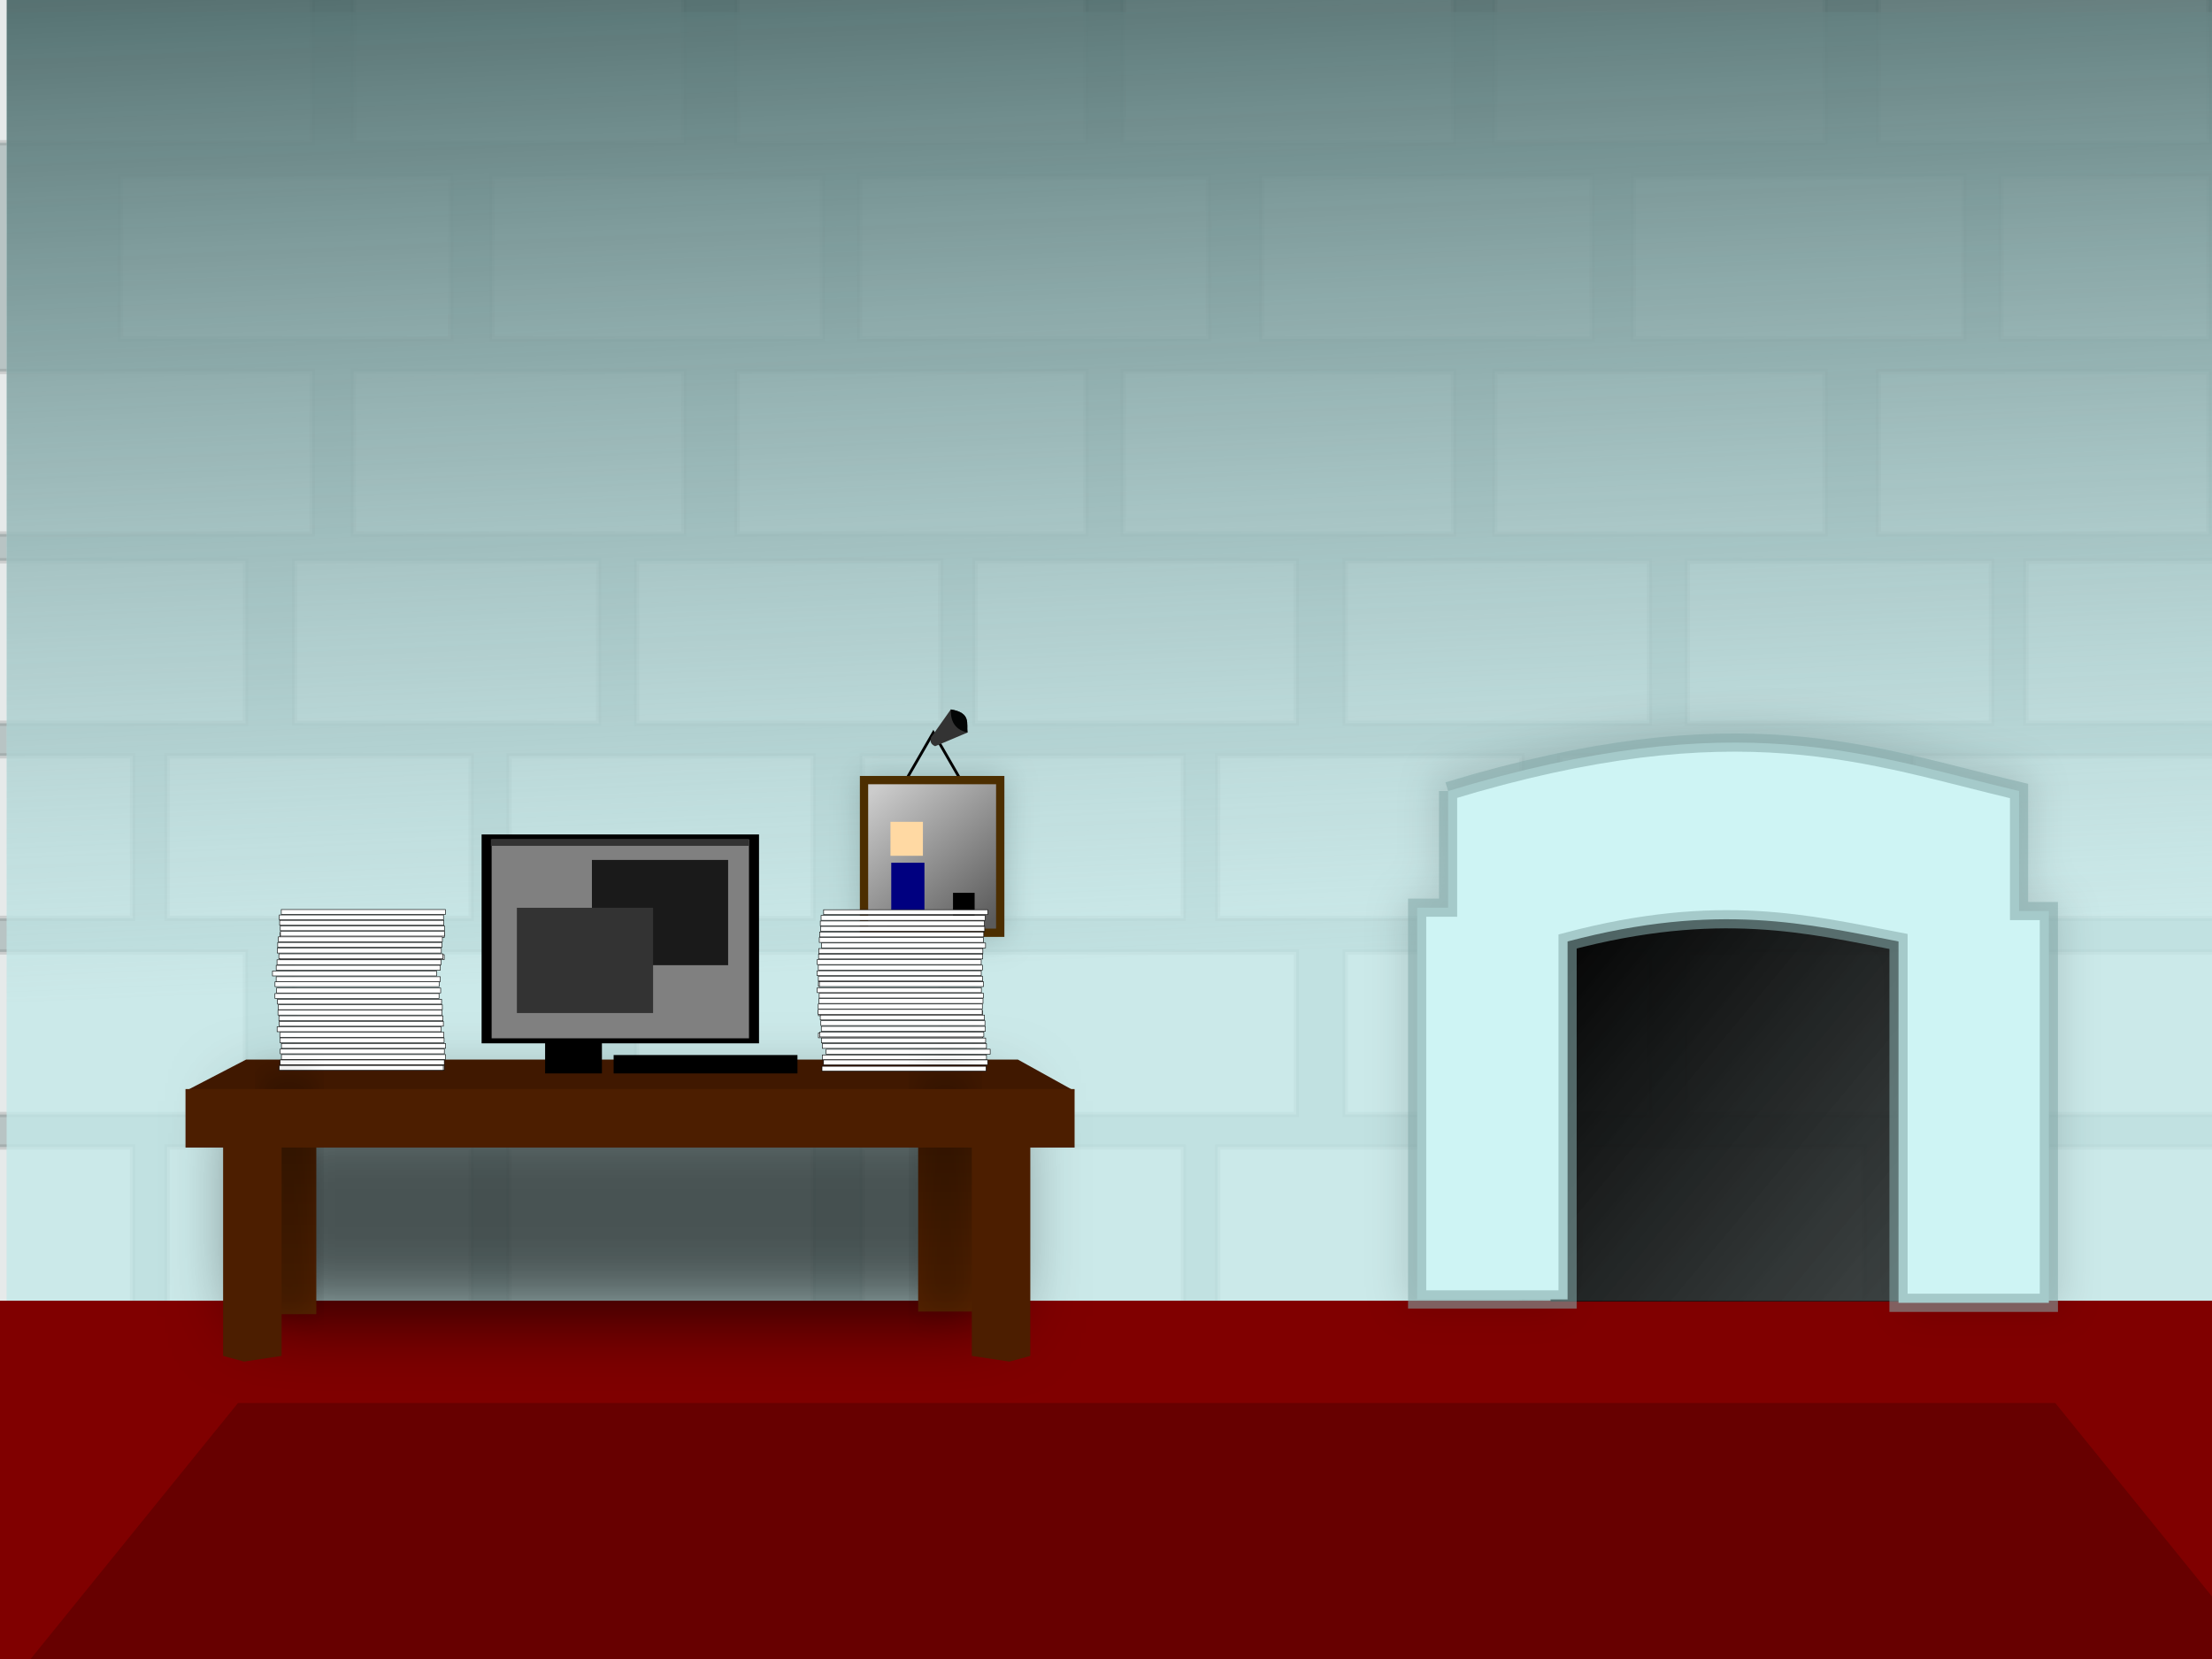
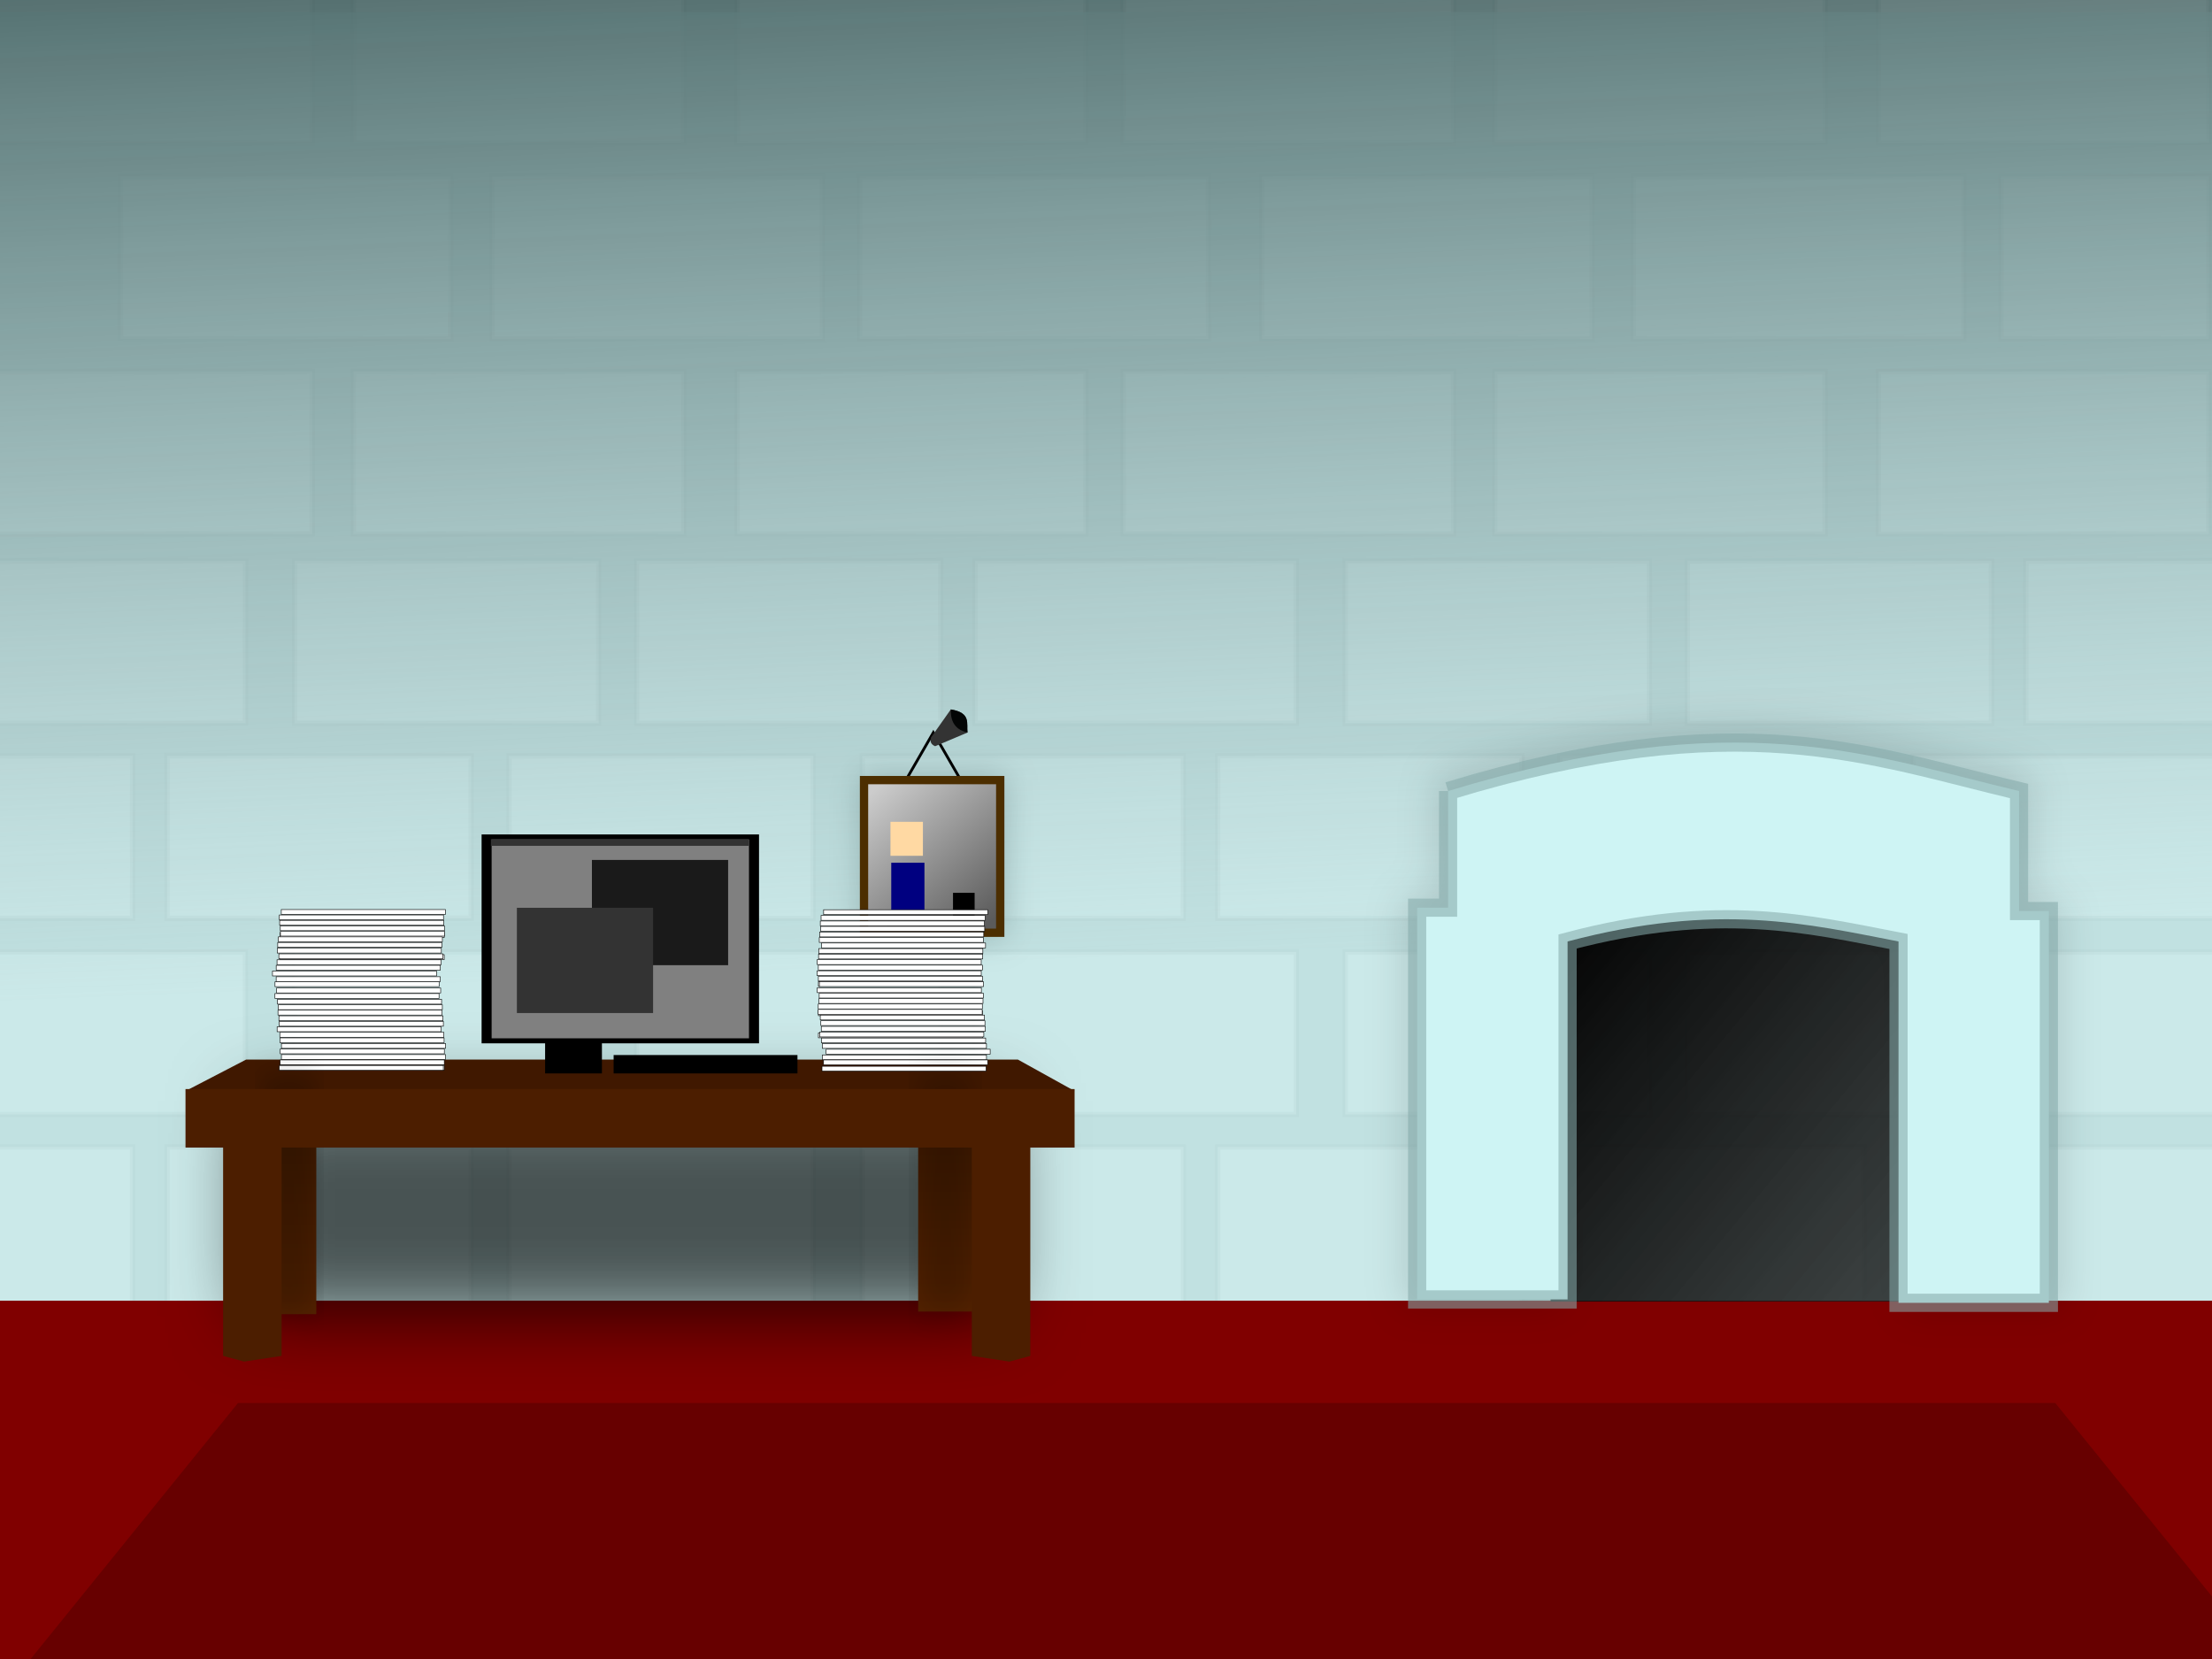
<svg xmlns="http://www.w3.org/2000/svg" xmlns:xlink="http://www.w3.org/1999/xlink" width="800" height="600" id="svg3855" version="1.1">
  <defs id="defs3857">
    <linearGradient id="linearGradient4804">
      <stop id="stop4806" offset="0" style="stop-color:#361600;stop-opacity:1" />
      <stop id="stop4808" offset="1" style="stop-color:#552200;stop-opacity:1" />
    </linearGradient>
    <linearGradient id="linearGradient4788">
      <stop style="stop-color:#341500;stop-opacity:1" offset="0" id="stop4790" />
      <stop style="stop-color:#552200;stop-opacity:1" offset="1" id="stop4792" />
    </linearGradient>
    <linearGradient id="linearGradient4769">
      <stop style="stop-color:#cccccc;stop-opacity:1;" offset="0" id="stop4771" />
      <stop style="stop-color:#5b5b5b;stop-opacity:1" offset="1" id="stop4773" />
    </linearGradient>
    <linearGradient id="linearGradient4758">
      <stop style="stop-color:#456161;stop-opacity:1" offset="0" id="stop4760" />
      <stop style="stop-color:#9cb9b9;stop-opacity:0.16" offset="1" id="stop4762" />
    </linearGradient>
    <linearGradient id="linearGradient5281">
      <stop style="stop-color:#000000;stop-opacity:1" offset="0" id="stop5283" />
      <stop style="stop-color:#1b1b1b;stop-opacity:0.801" offset="1" id="stop5285" />
    </linearGradient>
    <linearGradient xlink:href="#linearGradient5281" id="linearGradient5287" x1="633.366" y1="619.007" x2="514.168" y2="513.951" gradientUnits="userSpaceOnUse" gradientTransform="matrix(1.196681,0,0,1.265724,-1313.999,-1563.273)" />
    <filter height="3.418" y="-1.209" width="1.098" x="-0.049" id="filter4841-4" color-interpolation-filters="sRGB">
      <feGaussianBlur id="feGaussianBlur4843-0" stdDeviation="1.799" />
    </filter>
-     <linearGradient xlink:href="#linearGradient4758" id="linearGradient4764" x1="371" y1="421.362" x2="386" y2="800.362" gradientUnits="userSpaceOnUse" gradientTransform="matrix(1.01255,0,0,1.045345,-0.03034044,-36.24004)" />
+     <linearGradient xlink:href="#linearGradient4758" id="linearGradient4764" x1="371" y1="421.362" x2="386" y2="800.362" gradientUnits="userSpaceOnUse" gradientTransform="matrix(1.037649,0,0,1.045345,-20.09102,-36.24004)" />
    <linearGradient xlink:href="#linearGradient4769" id="linearGradient4775" x1="351.432" y1="733.103" x2="393.858" y2="780.656" gradientUnits="userSpaceOnUse" gradientTransform="translate(-35.35534,4.949747)" />
    <linearGradient xlink:href="#linearGradient4804" id="linearGradient4794" x1="849.664" y1="-91.267" x2="942.744" y2="-91.267" gradientUnits="userSpaceOnUse" gradientTransform="matrix(0.931491,0,0,0.931491,49.48808,-19.52795)" />
    <linearGradient xlink:href="#linearGradient4788" id="linearGradient4796" x1="849.664" y1="-362.045" x2="942.744" y2="-362.045" gradientUnits="userSpaceOnUse" gradientTransform="matrix(0.931491,0,0,0.931491,48.54874,-4.678708)" />
    <filter id="filter4816" x="-0.733" width="2.465" y="-0.166" height="1.333">
      <feGaussianBlur stdDeviation="6.014" id="feGaussianBlur4818" />
    </filter>
    <filter id="filter4820" x="-0.563" width="2.127" y="-0.128" height="1.256">
      <feGaussianBlur stdDeviation="4.626" id="feGaussianBlur4822" />
    </filter>
    <filter id="filter4828" x="-0.136" width="1.271" y="-0.406" height="1.813">
      <feGaussianBlur stdDeviation="13.459" id="feGaussianBlur4830" />
    </filter>
    <filter id="filter4839" x="-0.254" width="1.509" y="-0.227" height="1.454">
      <feGaussianBlur stdDeviation="5.602" id="feGaussianBlur4841" />
    </filter>
    <filter id="filter4850">
      <feGaussianBlur stdDeviation="6.56" id="feGaussianBlur4852" />
    </filter>
  </defs>
  <g id="layer1" transform="translate(0,-452.3622)">
    <rect style="fill:#ffffff;fill-opacity:1;stroke:none" id="rect4778" width="978.636" height="793.374" x="-70.711" y="-108.521" transform="translate(0,452.3622)" />
    <rect style="opacity:0.473;fill:#698383;fill-opacity:1;stroke:none" id="rect3551" width="820" height="510" x="-4" y="433.362" />
    <path id="rect4454" style="fill:#ffffff;fill-opacity:0.647;stroke:#606060;stroke-width:1.929;stroke-miterlimit:4;stroke-opacity:0.207" d="m 486.529,713.951 110.002,0 0,-58.797 -110.002,0 z m 63.871,70.552 -110.002,0 0,-58.797 110.002,0 z m -63.871,70.933 110.002,0 0,-58.797 -110.002,0 z m 63.871,70.552 -110.002,0 0,-58.797 110.002,0 z m 123.717,-58.785 -110.002,0 0,58.797 110.002,0 z m 127.745,0 -110.002,0 0,58.797 110.002,0 z m -69.196,-70.552 69.195,0 0,58.797 -69.195,0 z m -122.42,0 110.002,0 0,58.797 -110.002,0 z m 63.871,-70.933 -110.002,0 0,58.797 110.002,0 z m 127.745,0 -110.002,0 0,58.797 110.002,0 z m -69.196,-70.552 69.195,0 0,58.797 -69.195,0 z m -122.42,0 110.002,0 0,58.797 -110.002,0 z m -503.717,58.785 110.002,0 0,-58.797 -110.002,0 z m -127.745,0 110.002,0 0,-58.797 -110.002,0 z m 69.196,70.552 -69.195,0 0,-58.797 69.195,0 z m 122.42,0 -110.002,0 0,-58.797 110.002,0 z m -63.871,70.933 110.002,0 0,-58.797 -110.002,0 z m -127.745,0 110.002,0 0,-58.797 -110.002,0 z m 69.196,70.552 -69.195,0 0,-58.797 69.195,0 z m 122.42,0 -110.002,0 0,-58.797 110.002,0 z m 123.717,-58.785 -110.002,0 0,58.797 110.002,0 z m 64.682,-0.019 0,0.031 -46.938,0 0,58.781 46.938,0 63.062,0 6.125,0 0,-58.812 -69.188,0 z m -6.125,-70.531 0,58.781 6.125,0 63.062,0 46.938,0 0,-58.781 -46.938,0 -63.062,0 -6.125,0 z m -122.428,0 110.002,0 0,58.797 -110.002,0 z m 63.871,-70.933 -110.002,0 0,58.797 110.002,0 z m 17.745,0 0,58.812 110,0 0,-0.031 6.125,0 0,-58.781 -6.125,0 -63.062,0 -46.938,0 z m 40.812,-70.562 0,58.812 6.125,0 63.062,0 46.938,0 0,-58.812 -46.938,0 -63.062,0 -6.125,0 z m -122.428,0.013 110.002,0 0,58.797 -110.002,0 z" />
    <rect style="fill:#000000;fill-opacity:1;stroke:none;filter:url(#filter4839)" id="rect4833" width="52.829" height="59.207" x="310.703" y="732.496" />
    <path d="m 456.328,433.451 119.491,0 0,-58.797 -119.491,0 z m 69.38,70.552 -119.491,0 0,-58.797 119.491,0 z m -69.38,70.933 119.491,0 0,-58.797 -119.491,0 z m 69.38,70.552 -119.491,0 0,-58.797 119.491,0 z m 134.389,-58.785 -119.491,0 0,58.797 119.491,0 z m 138.764,0 -119.491,0 0,58.797 119.491,0 z m -75.165,-70.552 75.164,0 0,58.797 -75.164,0 z m -132.98,0 119.491,0 0,58.797 -119.491,0 z m 69.38,-70.933 -119.491,0 0,58.797 119.491,0 z m 138.764,0 -119.491,0 0,58.797 119.491,0 z m -75.165,-70.552 75.164,0 0,58.797 -75.164,0 z m -132.98,0 119.491,0 0,58.797 -119.491,0 z m -547.168,58.785 119.491,0 0,-58.797 -119.491,0 z m 69.38,70.552 -119.491,0 0,-58.797 119.491,0 z m -69.38,70.933 119.491,0 0,-58.797 -119.491,0 z m 69.38,70.552 -119.491,0 0,-58.797 119.491,0 z m 134.389,-58.785 -119.491,0 0,58.797 119.491,0 z m 70.262,-0.019 0,0.031 -50.986,0 0,58.781 50.986,0 68.502,0 6.653,0 0,-58.812 -75.156,0 z m -6.653,-70.531 0,58.781 6.653,0 68.502,0 50.986,0 0,-58.781 -50.986,0 -68.502,0 z m -132.988,0 119.491,0 0,58.797 -119.491,0 z m 69.38,-70.933 -119.491,0 0,58.797 119.491,0 z m 19.275,0 0,58.812 119.489,0 0,-0.031 6.653,0 0,-58.781 -6.653,0 -68.502,0 -50.986,0 z m 44.333,-70.562 0,58.812 6.653,0 68.502,0 50.986,0 0,-58.812 -50.986,0 -68.502,0 z m -132.988,0.013 119.491,0 0,58.797 -119.491,0 z" style="fill:#ffffff;fill-opacity:0.647;stroke:#606060;stroke-width:1.929;stroke-miterlimit:4;stroke-opacity:0.207" id="path4767" />
-     <rect style="opacity:0.752;fill:#cef4f4;fill-opacity:1;stroke:none" id="rect4371" width="805.828" height="467.914" x="2.418" y="456.74" />
-     <rect y="441.882" x="2.418" height="484.115" width="806.828" id="rect5265" style="fill:url(#linearGradient4764);fill-opacity:1;stroke:none" />
+     <rect style="opacity:0.752;fill:#cef4f4;fill-opacity:1;stroke:none" id="rect4371" width="825.828" height="467.914" x="-17.582" y="456.74" />
+     <rect y="441.882" x="-17.582" height="484.115" width="826.828" id="rect5265" style="fill:url(#linearGradient4764);fill-opacity:1;stroke:none" />
    <rect style="fill:#800000;fill-opacity:1;stroke:none" id="rect5269" width="801.668" height="129.582" x="0" y="922.78" />
    <rect style="fill:url(#linearGradient5287);fill-opacity:1;stroke:none" id="rect5279" width="141.675" height="154.131" x="-702.452" y="-923.11" transform="scale(-1,-1)" />
    <path id="path4848" d="m 521.719,736.449 0,42.188 -11.188,0 0,141.688 54.406,0 0,-129.469 c 54.528,-14.432 87.32,-6.225 119.688,0 l 0,130.688 54.375,0 0,-141.688 -10.781,0 0,-43.406 c -54.193,-12.81 -101.063,-32.028 -206.5,0 z" style="fill:#000000;fill-opacity:1;stroke:none;filter:url(#filter4850);opacity:0.128" transform="matrix(1.046162,0,0,1.046162,-26.8401,-37.86313)" />
    <path style="fill:#cef4f4;fill-opacity:1;stroke:#86aaaa;stroke-width:6.577;stroke-miterlimit:4;stroke-opacity:0.564;stroke-dasharray:none" d="m 523.719,738.449 0,42.188 -11.188,0 0,141.688 54.406,0 0,-129.469 c 54.528,-14.432 87.32,-6.225 119.688,0 l 0,130.688 54.375,0 0,-141.688 -10.781,0 0,-43.406 c -54.193,-12.81 -101.063,-32.028 -206.5,0 z" id="rect5273" />
    <rect y="754.148" x="174.177" height="75.552" width="100.333" id="rect5315" style="fill:#000000;fill-opacity:1;stroke:none" />
    <path style="opacity:0.642;fill:#000000;fill-opacity:1;stroke:none;filter:url(#filter4828)" d="m 89,850.362 274,0 0,78 -274,0 z" id="rect4826" />
    <rect y="-351.773" x="840.003" height="19.705" width="86.703" id="rect4786" style="fill:url(#linearGradient4796);fill-opacity:1;stroke:none" transform="matrix(0,1,-1,0,0,0)" />
    <rect transform="matrix(0,1,-1,0,0,0)" style="fill:url(#linearGradient4794);fill-opacity:1;stroke:none" id="rect4784" width="86.703" height="19.705" x="840.942" y="-114.395" />
    <path style="fill:#401800;fill-opacity:1;stroke:none" d="m 67.09,846.944 321.549,0 -20.506,-11.372 -279.123,0 z" id="rect4780" />
    <rect style="fill:#000000;fill-opacity:1;stroke:none" id="rect5317" width="20.55" height="66.486" x="197.145" y="774.094" />
    <rect y="-288.412" x="833.931" height="66.486" width="6.649" id="rect5319" style="fill:#000000;fill-opacity:1;stroke:none" transform="matrix(0,1,-1,0,0,0)" />
    <rect style="fill:#808080;fill-opacity:1;stroke:none" id="rect5378" width="93.08" height="71.925" x="177.804" y="755.961" />
    <rect y="763.369" x="214.077" height="38.064" width="49.26" id="rect5380" style="fill:#1a1a1a;fill-opacity:1;stroke:none" />
    <rect style="fill:#333333;fill-opacity:1;stroke:none" id="rect5406" width="49.26" height="38.064" x="186.938" y="780.678" />
    <rect y="755.889" x="177.536" height="2.378" width="93.281" id="rect5408" style="fill:#333333;fill-opacity:1;stroke:none" />
    <path style="fill:none;stroke:#000000;stroke-width:1px;stroke-linecap:butt;stroke-linejoin:miter;stroke-opacity:1" d="m 328.211,733.496 9.346,-16.188 10.429,18.063" id="path3848" />
    <rect y="734.496" x="312.487" height="55.207" width="49.26" id="rect5412" style="fill:url(#linearGradient4775);fill-opacity:1;stroke:#4c2e00;stroke-width:3;stroke-miterlimit:4;stroke-opacity:1;stroke-dasharray:none" />
    <rect style="fill:#ffd9a3;fill-opacity:1;stroke:none" id="rect5414" width="11.726" height="12.285" x="322.054" y="749.583" />
    <rect style="fill:#000080;fill-opacity:1;stroke:none" id="rect5416" width="12.005" height="18.427" x="322.334" y="764.38" />
    <rect style="fill:#000000;fill-opacity:1;stroke:none" id="rect5418" width="7.818" height="9.493" x="344.669" y="775.269" />
    <rect style="fill:#ffffff;fill-opacity:1;stroke:#000000;stroke-width:0.2;stroke-miterlimit:4;stroke-opacity:1;stroke-dasharray:none" id="rect4063" width="59.346" height="1.768" x="101.737" y="781.313" />
    <rect y="783.267" x="101.038" height="1.768" width="59.346" id="rect4573" style="fill:#ffffff;fill-opacity:1;stroke:#000000;stroke-width:0.2;stroke-miterlimit:4;stroke-opacity:1;stroke-dasharray:none" />
    <rect style="fill:#ffffff;fill-opacity:1;stroke:#000000;stroke-width:0.2;stroke-miterlimit:4;stroke-opacity:1;stroke-dasharray:none" id="rect4575" width="59.346" height="1.768" x="101.142" y="785.224" />
    <rect y="787.191" x="101.38" height="1.768" width="59.346" id="rect4577" style="fill:#ffffff;fill-opacity:1;stroke:#000000;stroke-width:0.2;stroke-miterlimit:4;stroke-opacity:1;stroke-dasharray:none" />
    <rect style="fill:#ffffff;fill-opacity:1;stroke:#000000;stroke-width:0.2;stroke-miterlimit:4;stroke-opacity:1;stroke-dasharray:none" id="rect4579" width="59.346" height="1.768" x="101.318" y="789.641" />
    <rect y="789.146" x="101.433" height="1.768" width="59.346" id="rect4581" style="fill:#ffffff;fill-opacity:1;stroke:#000000;stroke-width:0.2;stroke-miterlimit:4;stroke-opacity:1;stroke-dasharray:none" />
    <rect style="fill:#ffffff;fill-opacity:1;stroke:#000000;stroke-width:0.2;stroke-miterlimit:4;stroke-opacity:1;stroke-dasharray:none" id="rect4583" width="59.346" height="1.768" x="100.647" y="791.194" />
    <rect y="793.217" x="100.442" height="1.768" width="59.346" id="rect4585" style="fill:#ffffff;fill-opacity:1;stroke:#000000;stroke-width:0.2;stroke-miterlimit:4;stroke-opacity:1;stroke-dasharray:none" />
    <rect style="fill:#ffffff;fill-opacity:1;stroke:#000000;stroke-width:0.2;stroke-miterlimit:4;stroke-opacity:1;stroke-dasharray:none" id="rect4587" width="59.346" height="1.768" x="100.279" y="795.274" />
    <rect y="797.641" x="101.318" height="1.768" width="59.346" id="rect4589" style="fill:#ffffff;fill-opacity:1;stroke:#000000;stroke-width:0.2;stroke-miterlimit:4;stroke-opacity:1;stroke-dasharray:none" />
    <rect style="fill:#ffffff;fill-opacity:1;stroke:#000000;stroke-width:0.2;stroke-miterlimit:4;stroke-opacity:1;stroke-dasharray:none" id="rect4591" width="59.346" height="1.768" x="100.847" y="797.327" />
    <rect y="799.492" x="100.191" height="1.768" width="59.346" id="rect4593" style="fill:#ffffff;fill-opacity:1;stroke:#000000;stroke-width:0.2;stroke-miterlimit:4;stroke-opacity:1;stroke-dasharray:none" />
    <rect style="fill:#ffffff;fill-opacity:1;stroke:#000000;stroke-width:0.2;stroke-miterlimit:4;stroke-opacity:1;stroke-dasharray:none" id="rect4595" width="59.346" height="1.768" x="99.89" y="801.475" />
    <rect y="803.556" x="98.546" height="1.768" width="59.346" id="rect4597" style="fill:#ffffff;fill-opacity:1;stroke:#000000;stroke-width:0.2;stroke-miterlimit:4;stroke-opacity:1;stroke-dasharray:none" />
    <rect style="fill:#ffffff;fill-opacity:1;stroke:#000000;stroke-width:0.2;stroke-miterlimit:4;stroke-opacity:1;stroke-dasharray:none" id="rect4599" width="59.346" height="1.768" x="99.881" y="805.605" />
    <rect y="807.422" x="99.461" height="1.768" width="59.346" id="rect4601" style="fill:#ffffff;fill-opacity:1;stroke:#000000;stroke-width:0.2;stroke-miterlimit:4;stroke-opacity:1;stroke-dasharray:none" />
    <rect style="fill:#ffffff;fill-opacity:1;stroke:#000000;stroke-width:0.2;stroke-miterlimit:4;stroke-opacity:1;stroke-dasharray:none" id="rect4603" width="59.346" height="1.768" x="100.025" y="809.704" />
    <rect y="811.688" x="99.438" height="1.768" width="59.346" id="rect4605" style="fill:#ffffff;fill-opacity:1;stroke:#000000;stroke-width:0.2;stroke-miterlimit:4;stroke-opacity:1;stroke-dasharray:none" />
    <rect style="fill:#ffffff;fill-opacity:1;stroke:#000000;stroke-width:0.2;stroke-miterlimit:4;stroke-opacity:1;stroke-dasharray:none" id="rect4607" width="59.346" height="1.768" x="100.352" y="813.752" />
    <rect y="815.758" x="100.636" height="1.768" width="59.346" id="rect4609" style="fill:#ffffff;fill-opacity:1;stroke:#000000;stroke-width:0.2;stroke-miterlimit:4;stroke-opacity:1;stroke-dasharray:none" />
    <rect style="fill:#ffffff;fill-opacity:1;stroke:#000000;stroke-width:0.2;stroke-miterlimit:4;stroke-opacity:1;stroke-dasharray:none" id="rect4611" width="59.346" height="1.768" x="100.532" y="817.704" />
    <rect y="819.745" x="100.869" height="1.768" width="59.346" id="rect4613" style="fill:#ffffff;fill-opacity:1;stroke:#000000;stroke-width:0.2;stroke-miterlimit:4;stroke-opacity:1;stroke-dasharray:none" />
    <rect style="fill:#ffffff;fill-opacity:1;stroke:#000000;stroke-width:0.2;stroke-miterlimit:4;stroke-opacity:1;stroke-dasharray:none" id="rect4615" width="59.346" height="1.768" x="101.001" y="821.736" />
    <rect y="823.716" x="100.224" height="1.768" width="59.346" id="rect4617" style="fill:#ffffff;fill-opacity:1;stroke:#000000;stroke-width:0.2;stroke-miterlimit:4;stroke-opacity:1;stroke-dasharray:none" />
    <rect style="fill:#ffffff;fill-opacity:1;stroke:#000000;stroke-width:0.2;stroke-miterlimit:4;stroke-opacity:1;stroke-dasharray:none" id="rect4619" width="59.346" height="1.768" x="101.195" y="825.728" />
    <rect y="827.725" x="101.268" height="1.768" width="59.346" id="rect4621" style="fill:#ffffff;fill-opacity:1;stroke:#000000;stroke-width:0.2;stroke-miterlimit:4;stroke-opacity:1;stroke-dasharray:none" />
    <rect style="fill:#ffffff;fill-opacity:1;stroke:#000000;stroke-width:0.2;stroke-miterlimit:4;stroke-opacity:1;stroke-dasharray:none" id="rect4623" width="59.346" height="1.768" x="101.787" y="829.743" />
    <rect y="831.72" x="101.353" height="1.768" width="59.346" id="rect4625" style="fill:#ffffff;fill-opacity:1;stroke:#000000;stroke-width:0.2;stroke-miterlimit:4;stroke-opacity:1;stroke-dasharray:none" />
    <rect style="fill:#ffffff;fill-opacity:1;stroke:#000000;stroke-width:0.2;stroke-miterlimit:4;stroke-opacity:1;stroke-dasharray:none" id="rect4627" width="59.346" height="1.768" x="101.779" y="833.763" />
    <rect y="835.708" x="101.335" height="1.768" width="59.346" id="rect4629" style="fill:#ffffff;fill-opacity:1;stroke:#000000;stroke-width:0.2;stroke-miterlimit:4;stroke-opacity:1;stroke-dasharray:none" />
    <rect style="fill:#ffffff;fill-opacity:1;stroke:#000000;stroke-width:0.2;stroke-miterlimit:4;stroke-opacity:1;stroke-dasharray:none" id="rect4631" width="59.346" height="1.768" x="101.318" y="837.641" />
    <rect y="837.699" x="100.981" height="1.768" width="59.346" id="rect4633" style="fill:#ffffff;fill-opacity:1;stroke:#000000;stroke-width:0.2;stroke-miterlimit:4;stroke-opacity:1;stroke-dasharray:none" />
    <rect y="809.597" x="-354.922" height="1.768" width="59.346" id="rect4635" style="fill:#ffffff;fill-opacity:1;stroke:#000000;stroke-width:0.2;stroke-miterlimit:4;stroke-opacity:1;stroke-dasharray:none" transform="scale(-1,1)" />
    <rect style="fill:#ffffff;fill-opacity:1;stroke:#000000;stroke-width:0.2;stroke-miterlimit:4;stroke-opacity:1;stroke-dasharray:none" id="rect4637" width="59.346" height="1.768" x="-355.621" y="811.552" transform="scale(-1,1)" />
    <rect y="813.508" x="-355.517" height="1.768" width="59.346" id="rect4639" style="fill:#ffffff;fill-opacity:1;stroke:#000000;stroke-width:0.2;stroke-miterlimit:4;stroke-opacity:1;stroke-dasharray:none" transform="scale(-1,1)" />
    <rect style="fill:#ffffff;fill-opacity:1;stroke:#000000;stroke-width:0.2;stroke-miterlimit:4;stroke-opacity:1;stroke-dasharray:none" id="rect4641" width="59.346" height="1.768" x="-355.278" y="815.475" transform="scale(-1,1)" />
    <rect y="817.926" x="-355.34" height="1.768" width="59.346" id="rect4643" style="fill:#ffffff;fill-opacity:1;stroke:#000000;stroke-width:0.2;stroke-miterlimit:4;stroke-opacity:1;stroke-dasharray:none" transform="scale(-1,1)" />
    <rect style="fill:#ffffff;fill-opacity:1;stroke:#000000;stroke-width:0.2;stroke-miterlimit:4;stroke-opacity:1;stroke-dasharray:none" id="rect4645" width="59.346" height="1.768" x="-355.225" y="817.43" transform="scale(-1,1)" />
    <rect y="819.479" x="-356.012" height="1.768" width="59.346" id="rect4647" style="fill:#ffffff;fill-opacity:1;stroke:#000000;stroke-width:0.2;stroke-miterlimit:4;stroke-opacity:1;stroke-dasharray:none" transform="scale(-1,1)" />
    <rect style="fill:#ffffff;fill-opacity:1;stroke:#000000;stroke-width:0.2;stroke-miterlimit:4;stroke-opacity:1;stroke-dasharray:none" id="rect4649" width="59.346" height="1.768" x="-356.217" y="821.502" transform="scale(-1,1)" />
    <rect y="823.558" x="-356.38" height="1.768" width="59.346" id="rect4651" style="fill:#ffffff;fill-opacity:1;stroke:#000000;stroke-width:0.2;stroke-miterlimit:4;stroke-opacity:1;stroke-dasharray:none" transform="scale(-1,1)" />
    <rect style="fill:#ffffff;fill-opacity:1;stroke:#000000;stroke-width:0.2;stroke-miterlimit:4;stroke-opacity:1;stroke-dasharray:none" id="rect4653" width="59.346" height="1.768" x="-355.34" y="825.926" transform="scale(-1,1)" />
    <rect y="825.611" x="-355.811" height="1.768" width="59.346" id="rect4655" style="fill:#ffffff;fill-opacity:1;stroke:#000000;stroke-width:0.2;stroke-miterlimit:4;stroke-opacity:1;stroke-dasharray:none" transform="scale(-1,1)" />
    <rect style="fill:#ffffff;fill-opacity:1;stroke:#000000;stroke-width:0.2;stroke-miterlimit:4;stroke-opacity:1;stroke-dasharray:none" id="rect4657" width="59.346" height="1.768" x="-356.467" y="827.777" transform="scale(-1,1)" />
    <rect y="829.759" x="-356.769" height="1.768" width="59.346" id="rect4659" style="fill:#ffffff;fill-opacity:1;stroke:#000000;stroke-width:0.2;stroke-miterlimit:4;stroke-opacity:1;stroke-dasharray:none" transform="scale(-1,1)" />
    <rect style="fill:#ffffff;fill-opacity:1;stroke:#000000;stroke-width:0.2;stroke-miterlimit:4;stroke-opacity:1;stroke-dasharray:none" id="rect4661" width="59.346" height="1.768" x="-358.113" y="831.84" transform="scale(-1,1)" />
    <rect y="833.889" x="-356.778" height="1.768" width="59.346" id="rect4663" style="fill:#ffffff;fill-opacity:1;stroke:#000000;stroke-width:0.2;stroke-miterlimit:4;stroke-opacity:1;stroke-dasharray:none" transform="scale(-1,1)" />
    <rect style="fill:#ffffff;fill-opacity:1;stroke:#000000;stroke-width:0.2;stroke-miterlimit:4;stroke-opacity:1;stroke-dasharray:none" id="rect4665" width="59.346" height="1.768" x="-357.198" y="835.706" transform="scale(-1,1)" />
    <rect transform="matrix(0,1,-1,0,0,0)" style="fill:#000000;fill-opacity:1;stroke:none;opacity:0.204;filter:url(#filter4816)" id="rect4812" width="86.703" height="19.705" x="840.003" y="-351.773" />
    <rect y="837.988" x="-356.634" height="1.768" width="59.346" id="rect4667" style="fill:#ffffff;fill-opacity:1;stroke:#000000;stroke-width:0.2;stroke-miterlimit:4;stroke-opacity:1;stroke-dasharray:none" transform="scale(-1,1)" />
    <rect style="fill:#ffffff;fill-opacity:1;stroke:#000000;stroke-width:0.2;stroke-miterlimit:4;stroke-opacity:1;stroke-dasharray:none" id="rect4669" width="59.346" height="1.768" x="-357.221" y="781.383" transform="scale(-1,1)" />
    <rect y="783.448" x="-356.307" height="1.768" width="59.346" id="rect4671" style="fill:#ffffff;fill-opacity:1;stroke:#000000;stroke-width:0.2;stroke-miterlimit:4;stroke-opacity:1;stroke-dasharray:none" transform="scale(-1,1)" />
    <rect style="fill:#ffffff;fill-opacity:1;stroke:#000000;stroke-width:0.2;stroke-miterlimit:4;stroke-opacity:1;stroke-dasharray:none" id="rect4673" width="59.346" height="1.768" x="-356.023" y="785.453" transform="scale(-1,1)" />
    <rect y="787.399" x="-356.127" height="1.768" width="59.346" id="rect4675" style="fill:#ffffff;fill-opacity:1;stroke:#000000;stroke-width:0.2;stroke-miterlimit:4;stroke-opacity:1;stroke-dasharray:none" transform="scale(-1,1)" />
    <rect style="fill:#ffffff;fill-opacity:1;stroke:#000000;stroke-width:0.2;stroke-miterlimit:4;stroke-opacity:1;stroke-dasharray:none" id="rect4677" width="59.346" height="1.768" x="-355.79" y="789.44" transform="scale(-1,1)" />
    <rect y="791.432" x="-355.658" height="1.768" width="59.346" id="rect4679" style="fill:#ffffff;fill-opacity:1;stroke:#000000;stroke-width:0.2;stroke-miterlimit:4;stroke-opacity:1;stroke-dasharray:none" transform="scale(-1,1)" />
    <rect style="fill:#ffffff;fill-opacity:1;stroke:#000000;stroke-width:0.2;stroke-miterlimit:4;stroke-opacity:1;stroke-dasharray:none" id="rect4681" width="59.346" height="1.768" x="-356.434" y="793.412" transform="scale(-1,1)" />
    <rect y="795.423" x="-355.464" height="1.768" width="59.346" id="rect4683" style="fill:#ffffff;fill-opacity:1;stroke:#000000;stroke-width:0.2;stroke-miterlimit:4;stroke-opacity:1;stroke-dasharray:none" transform="scale(-1,1)" />
    <rect style="fill:#ffffff;fill-opacity:1;stroke:#000000;stroke-width:0.2;stroke-miterlimit:4;stroke-opacity:1;stroke-dasharray:none" id="rect4685" width="59.346" height="1.768" x="-355.39" y="797.421" transform="scale(-1,1)" />
    <rect y="799.439" x="-354.872" height="1.768" width="59.346" id="rect4687" style="fill:#ffffff;fill-opacity:1;stroke:#000000;stroke-width:0.2;stroke-miterlimit:4;stroke-opacity:1;stroke-dasharray:none" transform="scale(-1,1)" />
    <rect style="fill:#ffffff;fill-opacity:1;stroke:#000000;stroke-width:0.2;stroke-miterlimit:4;stroke-opacity:1;stroke-dasharray:none" id="rect4689" width="59.346" height="1.768" x="-355.305" y="801.415" transform="scale(-1,1)" />
    <rect y="803.459" x="-354.88" height="1.768" width="59.346" id="rect4691" style="fill:#ffffff;fill-opacity:1;stroke:#000000;stroke-width:0.2;stroke-miterlimit:4;stroke-opacity:1;stroke-dasharray:none" transform="scale(-1,1)" />
    <rect style="fill:#ffffff;fill-opacity:1;stroke:#000000;stroke-width:0.2;stroke-miterlimit:4;stroke-opacity:1;stroke-dasharray:none" id="rect4693" width="59.346" height="1.768" x="-355.323" y="805.403" transform="scale(-1,1)" />
    <rect y="807.337" x="-355.34" height="1.768" width="59.346" id="rect4695" style="fill:#ffffff;fill-opacity:1;stroke:#000000;stroke-width:0.2;stroke-miterlimit:4;stroke-opacity:1;stroke-dasharray:none" transform="scale(-1,1)" />
    <rect style="fill:#ffffff;fill-opacity:1;stroke:#000000;stroke-width:0.2;stroke-miterlimit:4;stroke-opacity:1;stroke-dasharray:none" id="rect4697" width="59.346" height="1.768" x="-355.678" y="807.395" transform="scale(-1,1)" />
    <path style="fill:#670000;fill-opacity:1;stroke:none" d="m 86.065,959.78 657.253,0 75,92.582 -807.253,0 z" id="rect3072" />
    <g id="layer1-7" transform="translate(925.4706,332.8572)">
      <rect transform="matrix(3.777685,0,0,3.858735,-1602.934,-935.2613)" y="378.612" x="421.25" height="3.571" width="88.393" id="rect4839" style="fill:#4b4b4b;fill-opacity:1;stroke:#606060;stroke-width:0.5;stroke-miterlimit:4;stroke-opacity:0.207;stroke-dasharray:none;filter:url(#filter4841-4)" />
      <rect style="opacity:0.965;fill:#ffffff;fill-opacity:1" id="rect4837" width="113.527" height="171.676" x="-509.549" y="25.538" transform="matrix(0,-1,1,0,0,0)" />
      <rect transform="matrix(0,-1,1,0,0,0)" y="-13.739" x="-537.8" height="171.676" width="113.527" id="rect3909" style="opacity:0.965;fill:#ffffff;fill-opacity:1" />
      <rect y="427.847" x="-6.166" height="23.194" width="43.578" id="rect3777" style="opacity:0.916;fill:#ffffff;fill-opacity:0.647;stroke:none" />
      <rect style="opacity:0.916;fill:#ffffff;fill-opacity:0.647;stroke:none" id="rect3779" width="43.578" height="23.194" x="44.44" y="427.847" />
      <rect y="427.847" x="93.64" height="23.194" width="43.578" id="rect3781" style="opacity:0.916;fill:#ffffff;fill-opacity:0.647;stroke:none" />
      <rect style="opacity:0.916;fill:#ffffff;fill-opacity:0.647;stroke:none" id="rect3783" width="43.578" height="23.194" x="143.543" y="427.847" />
      <rect y="427.847" x="191.338" height="23.194" width="43.578" id="rect3785" style="opacity:0.916;fill:#ffffff;fill-opacity:0.647;stroke:none" />
      <rect style="opacity:0.916;fill:#ffffff;fill-opacity:0.647;stroke:none" id="rect3787" width="43.578" height="23.194" x="153.704" y="443.007" />
      <rect y="443.007" x="202.201" height="23.194" width="27.412" id="rect3789" style="opacity:0.916;fill:#ffffff;fill-opacity:0.647;stroke:none" />
      <rect transform="scale(-1,1)" style="opacity:0.916;fill:#ffffff;fill-opacity:0.647;stroke:none" id="rect3791" width="43.578" height="23.194" x="-229.613" y="470.839" />
      <rect transform="scale(-1,1)" y="455.679" x="-265.139" height="23.194" width="43.578" id="rect3793" style="opacity:0.916;fill:#ffffff;fill-opacity:0.647;stroke:none" />
      <rect transform="scale(-1,1)" style="opacity:0.916;fill:#ffffff;fill-opacity:0.647;stroke:none" id="rect3795" width="43.578" height="23.194" x="-215.939" y="455.679" />
      <rect transform="scale(-1,1)" y="455.679" x="-166.035" height="23.194" width="43.578" id="rect3797" style="opacity:0.916;fill:#ffffff;fill-opacity:0.647;stroke:none" />
      <rect transform="scale(-1,1)" style="opacity:0.916;fill:#ffffff;fill-opacity:0.647;stroke:none" id="rect3799" width="43.578" height="23.194" x="-118.24" y="455.679" />
      <rect transform="scale(-1,1)" y="455.679" x="-69.743" height="23.194" width="43.578" id="rect3801" style="opacity:0.916;fill:#ffffff;fill-opacity:0.647;stroke:none" />
      <rect transform="scale(-1,1)" style="opacity:0.916;fill:#ffffff;fill-opacity:0.647;stroke:none" id="rect3803" width="27.412" height="23.194" x="-21.246" y="455.679" />
      <rect transform="scale(-1,1)" style="opacity:0.916;fill:#ffffff;fill-opacity:0.647;stroke:none" id="rect3849" width="43.578" height="23.194" x="-115.229" y="455.848" />
      <rect transform="scale(-1,1)" y="455.848" x="-64.622" height="23.194" width="43.578" id="rect3851" style="opacity:0.916;fill:#ffffff;fill-opacity:0.647;stroke:none" />
      <rect style="opacity:0.965;fill:#ffffff;fill-opacity:1" id="rect4742" width="113.527" height="166.853" x="-510.856" y="102.425" transform="matrix(0,-1,1,0,0,0)" />
      <rect transform="matrix(0,-1,-1,0,0,0)" y="-318.85" x="-538.611" height="166.853" width="113.527" id="rect4748" style="opacity:0.965;fill:#ffffff;fill-opacity:1" />
      <rect transform="matrix(0,-1,1,0,0,0)" y="50.134" x="-481.928" height="166.853" width="113.527" id="rect4763" style="opacity:0.965;fill:#ffffff;fill-opacity:1" />
      <rect style="opacity:0.965;fill:#ffffff;fill-opacity:1" id="rect6786" width="113.527" height="166.853" x="-510.212" y="26.395" transform="matrix(0,-1,1,0,0,0)" />
      <rect style="fill:#ffffff;fill-opacity:0.647;stroke:#606060;stroke-width:1.929;stroke-miterlimit:4;stroke-opacity:0.207;stroke-dasharray:none" id="rect3805" width="43.578" height="23.194" x="-8.922" y="427.601" />
      <rect y="427.601" x="41.684" height="23.194" width="43.578" id="rect3807" style="fill:#ffffff;fill-opacity:0.647;stroke:#606060;stroke-width:1.929;stroke-miterlimit:4;stroke-opacity:0.207;stroke-dasharray:none" />
      <rect style="fill:#ffffff;fill-opacity:0.647;stroke:#606060;stroke-width:1.929;stroke-miterlimit:4;stroke-opacity:0.207;stroke-dasharray:none" id="rect3809" width="43.578" height="23.194" x="90.884" y="427.601" />
      <rect y="427.601" x="140.787" height="23.194" width="43.578" id="rect3811" style="fill:#ffffff;fill-opacity:0.647;stroke:#606060;stroke-width:1.929;stroke-miterlimit:4;stroke-opacity:0.207;stroke-dasharray:none" />
      <rect style="fill:#ffffff;fill-opacity:0.647;stroke:#606060;stroke-width:1.929;stroke-miterlimit:4;stroke-opacity:0.207;stroke-dasharray:none" id="rect3813" width="43.578" height="23.194" x="188.582" y="427.601" />
      <rect y="427.601" x="237.08" height="23.194" width="43.578" id="rect3815" style="fill:#ffffff;fill-opacity:0.647;stroke:#606060;stroke-width:1.929;stroke-miterlimit:4;stroke-opacity:0.207;stroke-dasharray:none" />
      <rect style="fill:#ffffff;fill-opacity:0.647;stroke:#606060;stroke-width:1.929;stroke-miterlimit:4;stroke-opacity:0.207;stroke-dasharray:none" id="rect3817" width="27.412" height="23.194" x="285.577" y="427.601" />
      <rect y="455.433" x="-312.989" height="23.194" width="43.578" id="rect3819" style="fill:#ffffff;fill-opacity:0.647;stroke:#606060;stroke-width:1.929;stroke-miterlimit:4;stroke-opacity:0.207;stroke-dasharray:none" transform="scale(-1,1)" />
      <rect style="fill:#ffffff;fill-opacity:0.647;stroke:#606060;stroke-width:1.929;stroke-miterlimit:4;stroke-opacity:0.207;stroke-dasharray:none" id="rect3821" width="43.578" height="23.194" x="-262.383" y="455.433" transform="scale(-1,1)" />
      <rect y="455.433" x="-213.183" height="23.194" width="43.578" id="rect3823" style="fill:#ffffff;fill-opacity:0.647;stroke:#606060;stroke-width:1.929;stroke-miterlimit:4;stroke-opacity:0.207;stroke-dasharray:none" transform="scale(-1,1)" />
      <rect style="fill:#ffffff;fill-opacity:0.647;stroke:#606060;stroke-width:1.929;stroke-miterlimit:4;stroke-opacity:0.207;stroke-dasharray:none" id="rect3825" width="43.578" height="23.194" x="-163.279" y="455.433" transform="scale(-1,1)" />
      <rect y="455.433" x="-115.484" height="23.194" width="43.578" id="rect3827" style="opacity:0.916;fill:#ffffff;fill-opacity:0.647;stroke:none" transform="scale(-1,1)" />
      <rect style="opacity:0.916;fill:#ffffff;fill-opacity:0.647;stroke:none" id="rect3829" width="43.578" height="23.194" x="-66.987" y="455.433" transform="scale(-1,1)" />
      <rect y="455.433" x="-18.489" height="23.194" width="27.412" id="rect3831" style="fill:#ffffff;fill-opacity:0.647;stroke:#606060;stroke-width:1.929;stroke-miterlimit:4;stroke-opacity:0.207;stroke-dasharray:none" transform="scale(-1,1)" />
      <rect y="483.415" x="-8.922" height="23.194" width="43.578" id="rect4765" style="fill:#ffffff;fill-opacity:0.647;stroke:#606060;stroke-width:1.929;stroke-miterlimit:4;stroke-opacity:0.207;stroke-dasharray:none" />
      <rect style="opacity:0.916;fill:#ffffff;fill-opacity:0.647;stroke:none" id="rect4767" width="43.578" height="23.194" x="41.684" y="483.415" />
      <rect y="483.415" x="90.884" height="23.194" width="43.578" id="rect4769" style="fill:#ffffff;fill-opacity:0.647;stroke:#606060;stroke-width:1.929;stroke-miterlimit:4;stroke-opacity:0.207;stroke-dasharray:none" />
      <rect style="fill:#ffffff;fill-opacity:0.647;stroke:#606060;stroke-width:1.929;stroke-miterlimit:4;stroke-opacity:0.207;stroke-dasharray:none" id="rect4771" width="43.578" height="23.194" x="140.787" y="483.415" />
      <rect y="483.415" x="188.582" height="23.194" width="43.578" id="rect4773" style="fill:#ffffff;fill-opacity:0.647;stroke:#606060;stroke-width:1.929;stroke-miterlimit:4;stroke-opacity:0.207;stroke-dasharray:none" />
      <rect style="fill:#ffffff;fill-opacity:0.647;stroke:#606060;stroke-width:1.929;stroke-miterlimit:4;stroke-opacity:0.207;stroke-dasharray:none" id="rect4775" width="43.578" height="23.194" x="237.08" y="483.415" />
      <rect y="483.415" x="285.577" height="23.194" width="27.412" id="rect4777" style="fill:#ffffff;fill-opacity:0.647;stroke:#606060;stroke-width:1.929;stroke-miterlimit:4;stroke-opacity:0.207;stroke-dasharray:none" />
      <rect transform="scale(-1,1)" style="fill:#ffffff;fill-opacity:0.647;stroke:#606060;stroke-width:1.929;stroke-miterlimit:4;stroke-opacity:0.207;stroke-dasharray:none" id="rect4779" width="43.578" height="23.194" x="-312.989" y="511.247" />
      <rect transform="scale(-1,1)" y="511.247" x="-262.383" height="23.194" width="43.578" id="rect4781" style="fill:#ffffff;fill-opacity:0.647;stroke:#606060;stroke-width:1.929;stroke-miterlimit:4;stroke-opacity:0.207;stroke-dasharray:none" />
      <rect transform="scale(-1,1)" style="fill:#ffffff;fill-opacity:0.647;stroke:#606060;stroke-width:1.929;stroke-miterlimit:4;stroke-opacity:0.207;stroke-dasharray:none" id="rect4783" width="43.578" height="23.194" x="-213.183" y="511.247" />
      <rect transform="scale(-1,1)" y="511.247" x="-163.279" height="23.194" width="43.578" id="rect4785" style="fill:#ffffff;fill-opacity:0.647;stroke:#606060;stroke-width:1.929;stroke-miterlimit:4;stroke-opacity:0.207;stroke-dasharray:none" />
      <rect transform="scale(-1,1)" style="opacity:0.916;fill:#ffffff;fill-opacity:0.647;stroke:none" id="rect4787" width="43.578" height="23.194" x="-115.484" y="511.247" />
      <rect transform="scale(-1,1)" y="511.247" x="-66.987" height="23.194" width="43.578" id="rect4789" style="opacity:0.916;fill:#ffffff;fill-opacity:0.647;stroke:none" />
      <rect transform="scale(-1,1)" style="fill:#ffffff;fill-opacity:0.647;stroke:#606060;stroke-width:1.929;stroke-miterlimit:4;stroke-opacity:0.207;stroke-dasharray:none" id="rect4791" width="27.412" height="23.194" x="-18.489" y="511.247" />
      <rect style="fill:#ffffff;fill-opacity:0.647;stroke:#606060;stroke-width:1.929;stroke-miterlimit:4;stroke-opacity:0.207;stroke-dasharray:none" id="rect3841" width="43.578" height="23.194" x="125.628" y="400.454" />
      <rect y="400.454" x="173.423" height="23.194" width="43.578" id="rect3843" style="fill:#ffffff;fill-opacity:0.647;stroke:#606060;stroke-width:1.929;stroke-miterlimit:4;stroke-opacity:0.207;stroke-dasharray:none" />
      <rect style="fill:#ffffff;fill-opacity:0.647;stroke:#606060;stroke-width:1.929;stroke-miterlimit:4;stroke-opacity:0.207;stroke-dasharray:none" id="rect3845" width="43.578" height="23.194" x="221.921" y="400.454" />
      <rect style="fill:#ffffff;fill-opacity:0.647;stroke:#606060;stroke-width:1.929;stroke-miterlimit:4;stroke-opacity:0.207;stroke-dasharray:none" id="rect4795" width="43.578" height="23.194" x="30.098" y="400.454" />
      <rect y="400.454" x="78.596" height="23.194" width="43.578" id="rect4797" style="fill:#ffffff;fill-opacity:0.647;stroke:#606060;stroke-width:1.929;stroke-miterlimit:4;stroke-opacity:0.207;stroke-dasharray:none" />
      <rect style="opacity:0.965;fill:#ffffff;fill-opacity:1;stroke:#606060;stroke-width:2.315;stroke-miterlimit:4;stroke-opacity:0.207;stroke-dasharray:none" id="rect4754" width="93.544" height="24.906" x="22.096" y="456.638" />
      <rect y="373.03" x="89.673" height="23.194" width="43.578" id="rect4821" style="fill:#ffffff;fill-opacity:0.647;stroke:#606060;stroke-width:1.929;stroke-miterlimit:4;stroke-opacity:0.207;stroke-dasharray:none" />
      <rect style="fill:#ffffff;fill-opacity:0.647;stroke:#606060;stroke-width:1.929;stroke-miterlimit:4;stroke-opacity:0.207;stroke-dasharray:none" id="rect4823" width="43.578" height="23.194" x="138.171" y="373.03" />
      <rect y="373.03" x="186.668" height="23.194" width="27.412" id="rect4825" style="fill:#ffffff;fill-opacity:0.647;stroke:#606060;stroke-width:1.929;stroke-miterlimit:4;stroke-opacity:0.207;stroke-dasharray:none" />
      <rect style="fill:#ffffff;fill-opacity:0.647;stroke:#606060;stroke-width:1.929;stroke-miterlimit:4;stroke-opacity:0.207;stroke-dasharray:none" id="rect4827" width="27.412" height="23.194" x="56.575" y="373.03" />
    </g>
    <path style="fill:#333333;fill-opacity:1;stroke:none" d="m 343.874,708.936 c 7.418,1.216 5.638,5.105 6.036,8.361 l -11.698,4.946 c -1.591,-0.654 -1.926,-1.778 -1.483,-3.195 z" id="rect4753" />
    <path id="path4756" d="m 343.874,708.936 c 7.418,1.216 5.638,5.105 6.036,8.361 -3.985,-0.913 -6.21,-3.497 -6.036,-8.361 z" style="fill:#030505;fill-opacity:1;stroke:none" />
    <rect y="-114.395" x="840.942" height="19.705" width="86.703" id="rect4814" style="fill:#000000;fill-opacity:1;stroke:none;opacity:0.204;filter:url(#filter4820)" transform="matrix(0,1,-1,0,0,0)" />
    <rect style="fill:#4c1e00;fill-opacity:1;stroke:none" id="rect5309" width="321.549" height="21.155" x="67.09" y="846.237" />
    <path transform="matrix(0,1,-1,0,0,0)" style="fill:#4c1e00;fill-opacity:1;stroke:none" d="m 849.664,-101.844 93.08,0 2.044,13.577 -2.044,7.577 -93.08,0 z" id="rect5311" />
    <path transform="matrix(0,1,-1,0,0,0)" style="fill:#4c1e00;fill-opacity:1;stroke:none" d="m 849.664,-372.622 93.08,0 2.044,7.577 -2.044,13.577 -93.08,0 z" id="rect5313" />
  </g>
</svg>
